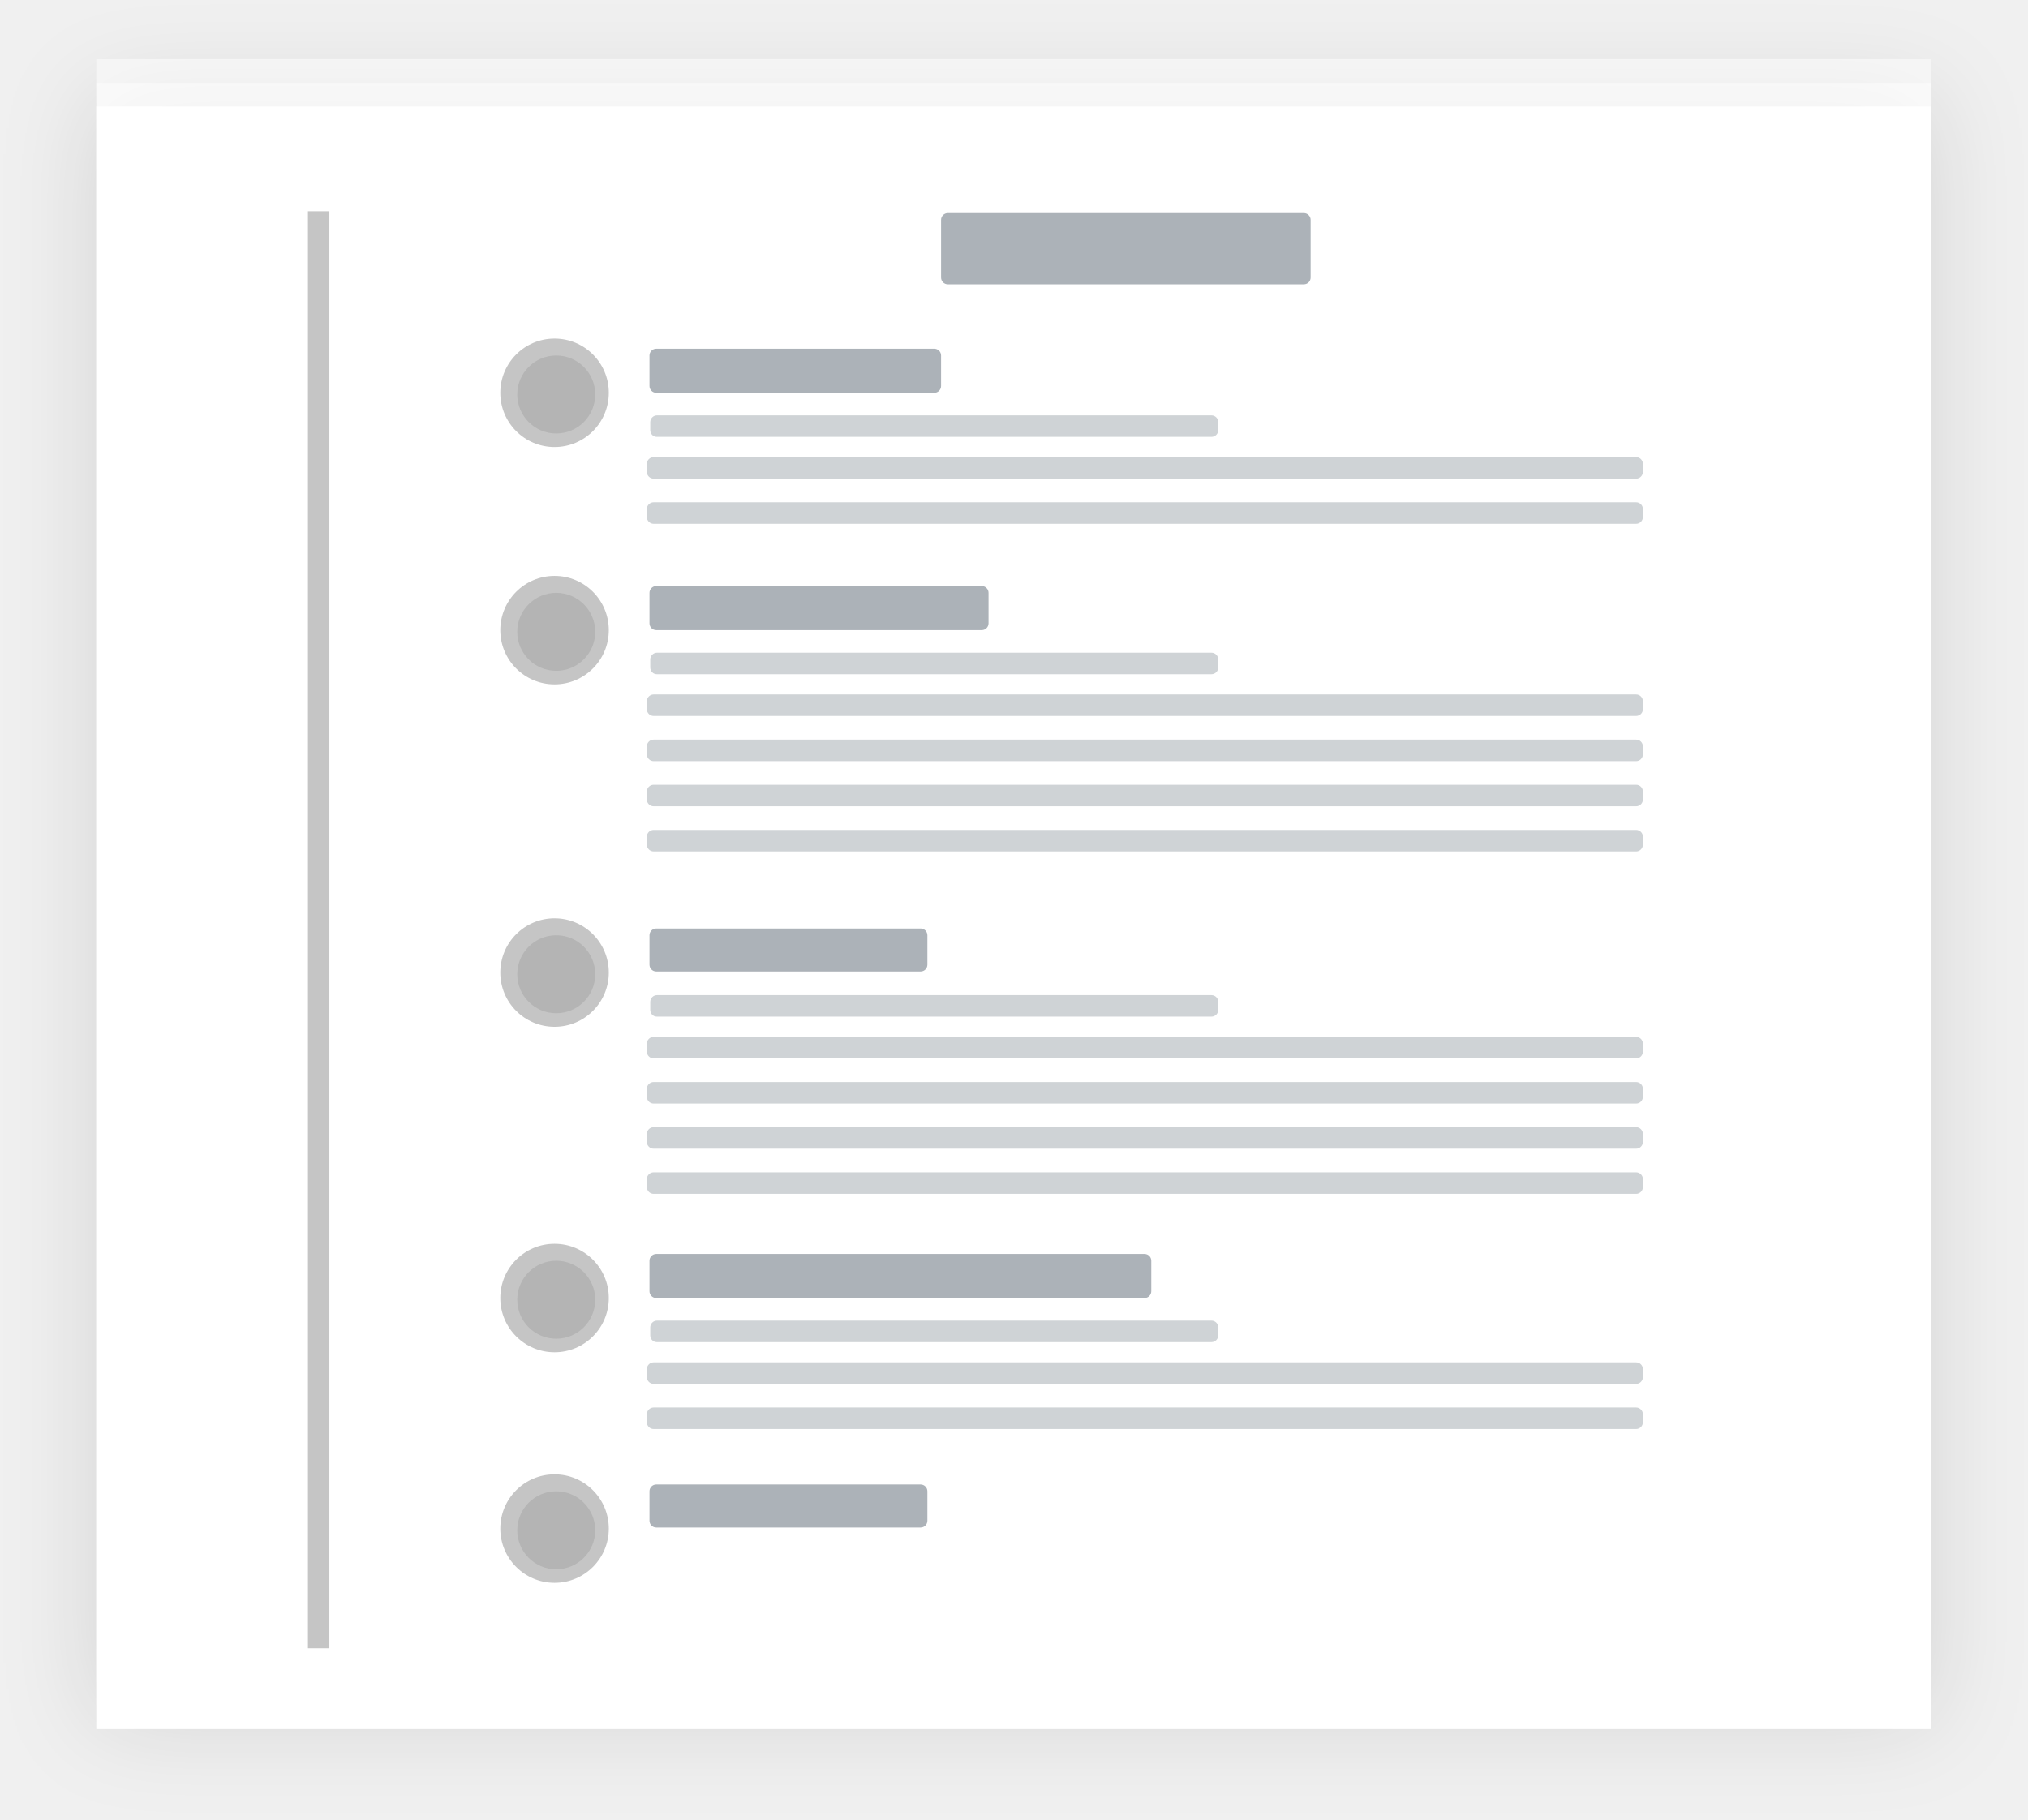
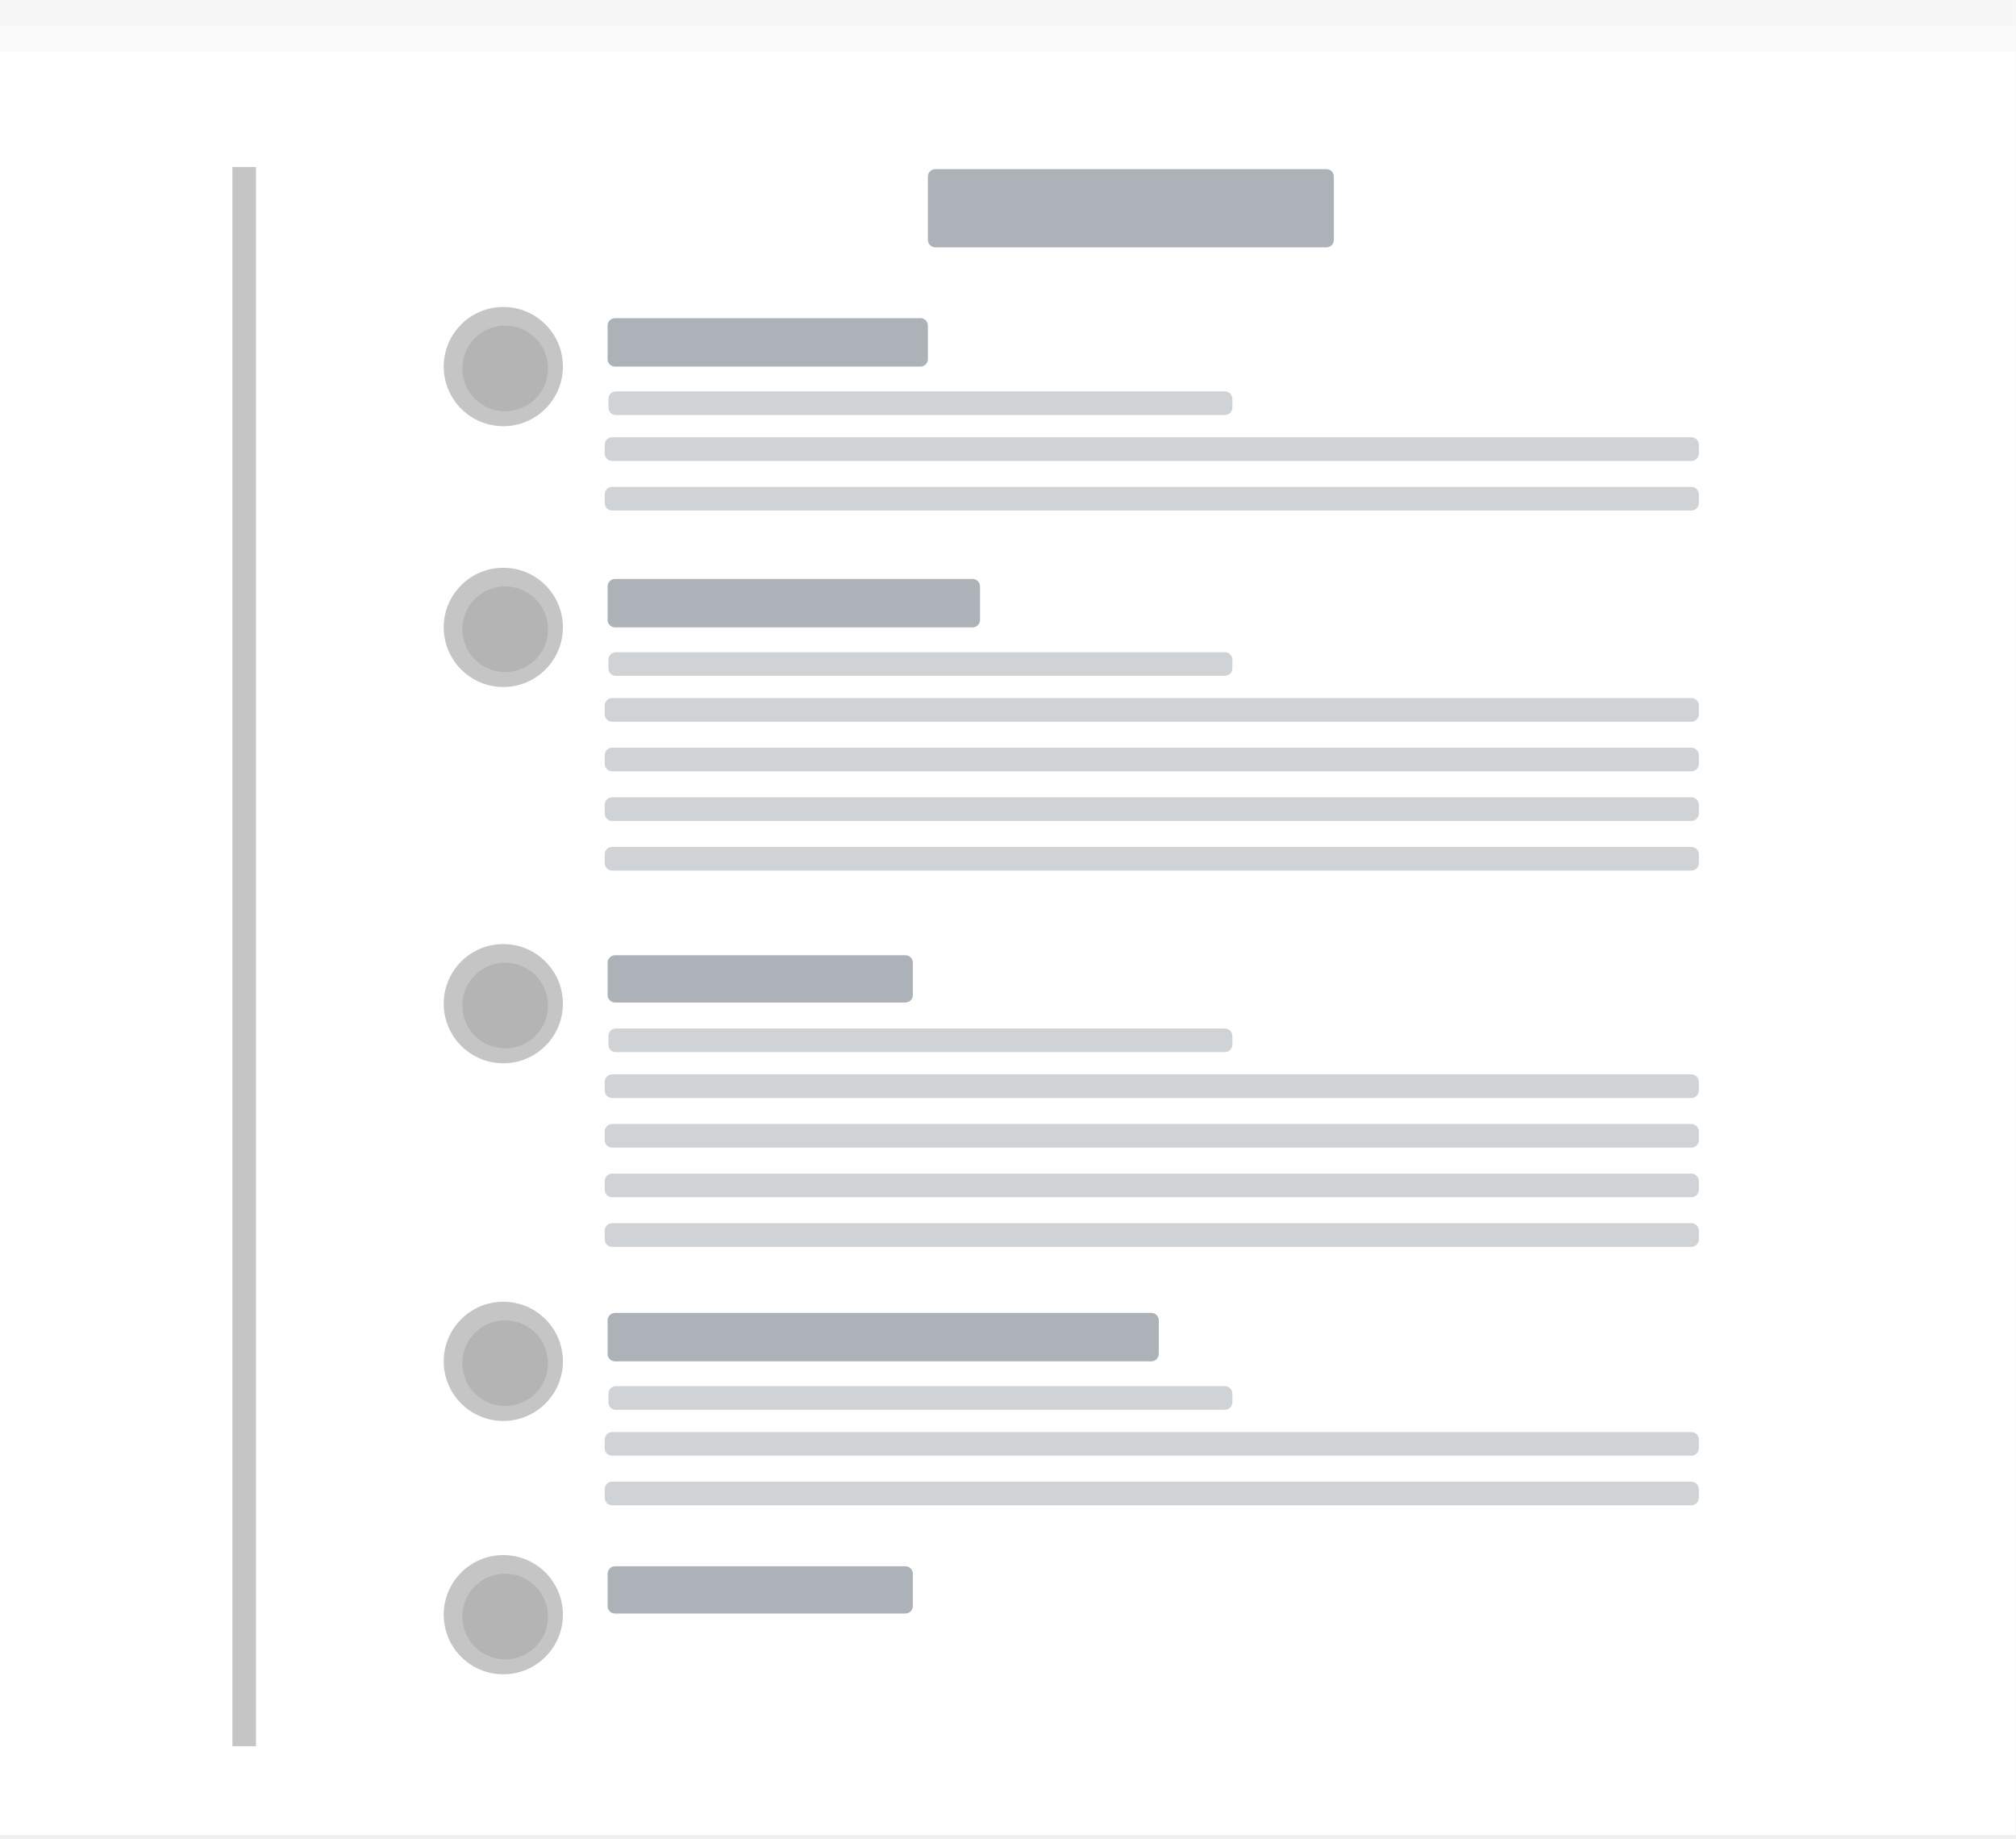
- <svg xmlns="http://www.w3.org/2000/svg" width="400" height="359" viewBox="0 0 400 359" fill="none">
-   <g filter="url(#filter0_d)">
-     <rect x="19" y="11.675" width="361.961" height="320.09" fill="white" fill-opacity="0.49" />
-   </g>
-   <rect x="19" y="21.007" width="361.961" height="320.09" fill="white" />
-   <rect opacity="0.46" x="19" y="16.341" width="361.961" height="320.09" fill="white" />
-   <path fill-rule="evenodd" clip-rule="evenodd" d="M109.377 88.187C115.287 88.187 120.077 83.396 120.077 77.485C120.077 71.575 115.287 66.784 109.377 66.784C103.468 66.784 98.677 71.575 98.677 77.485C98.677 83.396 103.468 88.187 109.377 88.187Z" fill="#C5C5C5" />
-   <path fill-rule="evenodd" clip-rule="evenodd" d="M109.712 85.512C113.959 85.512 117.402 82.068 117.402 77.82C117.402 73.572 113.959 70.128 109.712 70.128C105.464 70.128 102.021 73.572 102.021 77.82C102.021 82.068 105.464 85.512 109.712 85.512Z" fill="#B4B4B4" />
-   <path fill-rule="evenodd" clip-rule="evenodd" d="M129.591 81.939C128.852 81.939 128.253 82.538 128.253 83.277V84.843C128.253 85.582 128.811 86.18 129.549 86.18C139.048 86.18 198.367 86.18 228.704 86.18C231.264 86.18 236.491 86.18 238.952 86.18C239.691 86.18 240.289 85.582 240.289 84.843V83.277C240.289 82.538 239.691 81.939 238.952 81.939H129.591Z" fill="#CFD3D6" />
-   <path fill-rule="evenodd" clip-rule="evenodd" d="M128.922 90.177C128.183 90.177 127.584 90.776 127.584 91.515V93.081C127.584 93.82 128.182 94.419 128.921 94.419C142.096 94.419 249.411 94.419 303.733 94.419C308.612 94.419 319.018 94.419 322.713 94.419C323.452 94.419 324.049 93.82 324.049 93.081V91.515C324.049 90.776 323.45 90.177 322.711 90.177H128.922Z" fill="#CFD3D6" />
-   <path fill-rule="evenodd" clip-rule="evenodd" d="M128.922 99.085C128.183 99.085 127.584 99.683 127.584 100.422V101.988C127.584 102.727 128.182 103.326 128.921 103.326C142.096 103.326 249.411 103.326 303.733 103.326C308.612 103.326 319.018 103.326 322.713 103.326C323.452 103.326 324.049 102.727 324.049 101.988V100.422C324.049 99.683 323.45 99.085 322.711 99.085H128.922Z" fill="#CFD3D6" />
-   <path fill-rule="evenodd" clip-rule="evenodd" d="M129.44 68.79C128.701 68.79 128.102 69.389 128.102 70.128V76.148C128.102 76.886 128.701 77.485 129.44 77.485H184.278C185.017 77.485 185.616 76.886 185.616 76.148V70.128C185.616 69.389 185.017 68.79 184.278 68.79H129.44Z" fill="#ACB2B8" />
-   <path fill-rule="evenodd" clip-rule="evenodd" d="M186.953 42.036C186.215 42.036 185.616 42.635 185.616 43.374V54.744C185.616 55.483 186.215 56.082 186.953 56.082H257.173C257.912 56.082 258.511 55.483 258.511 54.744V43.374C258.511 42.635 257.912 42.036 257.173 42.036H186.953Z" fill="#ACB2B8" />
-   <path fill-rule="evenodd" clip-rule="evenodd" d="M109.377 266.771C115.287 266.771 120.077 261.98 120.077 256.069C120.077 250.159 115.287 245.368 109.377 245.368C103.468 245.368 98.677 250.159 98.677 256.069C98.677 261.98 103.468 266.771 109.377 266.771Z" fill="#C5C5C5" />
-   <path fill-rule="evenodd" clip-rule="evenodd" d="M109.712 264.096C113.959 264.096 117.402 260.652 117.402 256.404C117.402 252.156 113.959 248.712 109.712 248.712C105.464 248.712 102.021 252.156 102.021 256.404C102.021 260.652 105.464 264.096 109.712 264.096Z" fill="#B4B4B4" />
-   <path fill-rule="evenodd" clip-rule="evenodd" d="M129.591 260.523C128.852 260.523 128.253 261.122 128.253 261.861V263.427C128.253 264.166 128.811 264.764 129.549 264.764C139.048 264.764 198.367 264.764 228.704 264.764C231.264 264.764 236.491 264.764 238.952 264.764C239.691 264.764 240.289 264.166 240.289 263.427V261.861C240.289 261.122 239.691 260.523 238.952 260.523H129.591Z" fill="#CFD3D6" />
-   <path fill-rule="evenodd" clip-rule="evenodd" d="M128.922 268.761C128.183 268.761 127.584 269.36 127.584 270.099V271.665C127.584 272.404 128.182 273.003 128.921 273.003C142.096 273.003 249.411 273.003 303.733 273.003C308.612 273.003 319.018 273.003 322.713 273.003C323.452 273.003 324.049 272.404 324.049 271.665V270.099C324.049 269.36 323.45 268.761 322.711 268.761H128.922Z" fill="#CFD3D6" />
-   <path fill-rule="evenodd" clip-rule="evenodd" d="M128.922 277.668C128.183 277.668 127.584 278.267 127.584 279.006V280.572C127.584 281.311 128.182 281.91 128.921 281.91C142.096 281.91 249.411 281.91 303.733 281.91C308.612 281.91 319.018 281.91 322.713 281.91C323.452 281.91 324.049 281.311 324.049 280.572V279.006C324.049 278.267 323.45 277.668 322.711 277.668H128.922Z" fill="#CFD3D6" />
-   <path fill-rule="evenodd" clip-rule="evenodd" d="M129.44 247.374C128.701 247.374 128.102 247.973 128.102 248.712V254.732C128.102 255.47 128.701 256.069 129.44 256.069H225.741C226.48 256.069 227.079 255.47 227.079 254.732V248.712C227.079 247.973 226.48 247.374 225.741 247.374H129.44Z" fill="#ACB2B8" />
-   <path fill-rule="evenodd" clip-rule="evenodd" d="M109.377 135.007C115.287 135.007 120.077 130.216 120.077 124.305C120.077 118.395 115.287 113.604 109.377 113.604C103.468 113.604 98.677 118.395 98.677 124.305C98.677 130.216 103.468 135.007 109.377 135.007Z" fill="#C5C5C5" />
-   <path fill-rule="evenodd" clip-rule="evenodd" d="M109.712 132.331C113.959 132.331 117.402 128.888 117.402 124.64C117.402 120.391 113.959 116.948 109.712 116.948C105.464 116.948 102.021 120.391 102.021 124.64C102.021 128.888 105.464 132.331 109.712 132.331Z" fill="#B4B4B4" />
-   <path fill-rule="evenodd" clip-rule="evenodd" d="M129.591 128.759C128.852 128.759 128.253 129.357 128.253 130.096V131.662C128.253 132.401 128.811 133 129.549 133C139.048 133 198.367 133 228.704 133C231.264 133 236.491 133 238.952 133C239.691 133 240.289 132.401 240.289 131.662V130.096C240.289 129.357 239.691 128.759 238.952 128.759H129.591Z" fill="#CFD3D6" />
-   <path fill-rule="evenodd" clip-rule="evenodd" d="M128.922 136.997C128.183 136.997 127.584 137.596 127.584 138.335V139.901C127.584 140.64 128.182 141.239 128.921 141.239C142.096 141.239 249.411 141.239 303.733 141.239C308.612 141.239 319.018 141.239 322.713 141.239C323.452 141.239 324.049 140.64 324.049 139.901V138.335C324.049 137.596 323.45 136.997 322.711 136.997H128.922Z" fill="#CFD3D6" />
-   <path fill-rule="evenodd" clip-rule="evenodd" d="M128.922 145.904C128.183 145.904 127.584 146.503 127.584 147.242V148.808C127.584 149.547 128.182 150.146 128.921 150.146C142.096 150.146 249.411 150.146 303.733 150.146C308.612 150.146 319.018 150.146 322.713 150.146C323.452 150.146 324.049 149.547 324.049 148.808V147.242C324.049 146.503 323.45 145.904 322.711 145.904H128.922Z" fill="#CFD3D6" />
-   <path fill-rule="evenodd" clip-rule="evenodd" d="M128.922 154.811C128.183 154.811 127.584 155.41 127.584 156.149V157.715C127.584 158.454 128.182 159.053 128.921 159.053C142.096 159.053 249.411 159.053 303.733 159.053C308.612 159.053 319.018 159.053 322.713 159.053C323.452 159.053 324.049 158.454 324.049 157.715V156.149C324.049 155.41 323.45 154.811 322.711 154.811H128.922Z" fill="#CFD3D6" />
-   <path fill-rule="evenodd" clip-rule="evenodd" d="M128.922 163.719C128.183 163.719 127.584 164.317 127.584 165.056V166.622C127.584 167.361 128.182 167.96 128.921 167.96C142.096 167.96 249.411 167.96 303.733 167.96C308.612 167.96 319.018 167.96 322.713 167.96C323.452 167.96 324.049 167.361 324.049 166.622V165.056C324.049 164.317 323.45 163.719 322.711 163.719H128.922Z" fill="#CFD3D6" />
-   <path fill-rule="evenodd" clip-rule="evenodd" d="M129.44 115.61C128.701 115.61 128.102 116.209 128.102 116.948V122.968C128.102 123.706 128.701 124.305 129.44 124.305H193.641C194.38 124.305 194.978 123.706 194.978 122.968V116.948C194.978 116.209 194.38 115.61 193.641 115.61H129.44Z" fill="#ACB2B8" />
-   <path fill-rule="evenodd" clip-rule="evenodd" d="M109.377 202.561C115.287 202.561 120.077 197.77 120.077 191.859C120.077 185.949 115.287 181.158 109.377 181.158C103.468 181.158 98.677 185.949 98.677 191.859C98.677 197.77 103.468 202.561 109.377 202.561Z" fill="#C5C5C5" />
-   <path fill-rule="evenodd" clip-rule="evenodd" d="M109.712 199.886C113.959 199.886 117.402 196.442 117.402 192.194C117.402 187.946 113.959 184.502 109.712 184.502C105.464 184.502 102.021 187.946 102.021 192.194C102.021 196.442 105.464 199.886 109.712 199.886Z" fill="#B4B4B4" />
-   <path fill-rule="evenodd" clip-rule="evenodd" d="M129.591 196.313C128.852 196.313 128.253 196.912 128.253 197.65V199.217C128.253 199.955 128.811 200.554 129.549 200.554C139.048 200.554 198.367 200.554 228.704 200.554C231.264 200.554 236.491 200.554 238.952 200.554C239.691 200.554 240.289 199.955 240.289 199.217V197.65C240.289 196.912 239.691 196.313 238.952 196.313H129.591Z" fill="#CFD3D6" />
-   <path fill-rule="evenodd" clip-rule="evenodd" d="M128.922 204.551C128.183 204.551 127.584 205.15 127.584 205.889V207.455C127.584 208.194 128.182 208.793 128.921 208.793C142.096 208.793 249.411 208.793 303.733 208.793C308.612 208.793 319.018 208.793 322.713 208.793C323.452 208.793 324.049 208.194 324.049 207.455V205.889C324.049 205.15 323.45 204.551 322.711 204.551H128.922Z" fill="#CFD3D6" />
-   <path fill-rule="evenodd" clip-rule="evenodd" d="M128.922 213.458C128.183 213.458 127.584 214.057 127.584 214.796V216.362C127.584 217.101 128.182 217.7 128.921 217.7C142.096 217.7 249.411 217.7 303.733 217.7C308.612 217.7 319.018 217.7 322.713 217.7C323.452 217.7 324.049 217.101 324.049 216.362V214.796C324.049 214.057 323.45 213.458 322.711 213.458H128.922Z" fill="#CFD3D6" />
-   <path fill-rule="evenodd" clip-rule="evenodd" d="M128.922 222.366C128.183 222.366 127.584 222.965 127.584 223.703V225.27C127.584 226.008 128.182 226.607 128.921 226.607C142.096 226.607 249.411 226.607 303.733 226.607C308.612 226.607 319.018 226.607 322.713 226.607C323.452 226.607 324.049 226.008 324.049 225.27V223.703C324.049 222.965 323.45 222.366 322.711 222.366H128.922Z" fill="#CFD3D6" />
-   <path fill-rule="evenodd" clip-rule="evenodd" d="M128.922 231.273C128.183 231.273 127.584 231.872 127.584 232.61V234.177C127.584 234.915 128.182 235.514 128.921 235.514C142.096 235.514 249.411 235.514 303.733 235.514C308.612 235.514 319.018 235.514 322.713 235.514C323.452 235.514 324.049 234.915 324.049 234.177V232.61C324.049 231.872 323.45 231.273 322.711 231.273H128.922Z" fill="#CFD3D6" />
-   <path fill-rule="evenodd" clip-rule="evenodd" d="M129.44 183.164C128.701 183.164 128.102 183.763 128.102 184.502V190.31C128.102 191.048 128.701 191.647 129.44 191.647H181.578C182.317 191.647 182.916 191.048 182.916 190.31V184.502C182.916 183.763 182.317 183.164 181.578 183.164H129.44Z" fill="#ACB2B8" />
-   <path fill-rule="evenodd" clip-rule="evenodd" d="M109.377 312.253C115.287 312.253 120.077 307.462 120.077 301.551C120.077 295.641 115.287 290.85 109.377 290.85C103.468 290.85 98.677 295.641 98.677 301.551C98.677 307.462 103.468 312.253 109.377 312.253Z" fill="#C5C5C5" />
-   <path fill-rule="evenodd" clip-rule="evenodd" d="M109.712 309.578C113.959 309.578 117.402 306.134 117.402 301.886C117.402 297.638 113.959 294.194 109.712 294.194C105.464 294.194 102.021 297.638 102.021 301.886C102.021 306.134 105.464 309.578 109.712 309.578Z" fill="#B4B4B4" />
-   <path fill-rule="evenodd" clip-rule="evenodd" d="M129.44 292.856C128.701 292.856 128.102 293.455 128.102 294.194V300.002C128.102 300.74 128.701 301.339 129.44 301.339H181.578C182.317 301.339 182.916 300.74 182.916 300.002V294.194C182.916 293.455 182.317 292.856 181.578 292.856H129.44Z" fill="#ACB2B8" />
-   <path fill-rule="evenodd" clip-rule="evenodd" d="M60.736 41.665V325.157H64.966V41.665H60.736Z" fill="#C5C5C5" />
-   <defs>
-     <filter id="filter0_d" x="0.027" y="0.291" width="399.908" height="358.036" filterUnits="userSpaceOnUse" color-interpolation-filters="sRGB">
-       <feFlood flood-opacity="0" result="BackgroundImageFix" />
-       <feColorMatrix in="SourceAlpha" type="matrix" values="0 0 0 0 0 0 0 0 0 0 0 0 0 0 0 0 0 0 127 0" />
-       <feOffset dy="7.589" />
-       <feGaussianBlur stdDeviation="9.487" />
-       <feColorMatrix type="matrix" values="0 0 0 0 0 0 0 0 0 0 0 0 0 0 0 0 0 0 0.12 0" />
-       <feBlend mode="normal" in2="BackgroundImageFix" result="effect1_dropShadow" />
-       <feBlend mode="normal" in="SourceGraphic" in2="effect1_dropShadow" result="shape" />
-     </filter>
-   </defs>
+ <svg xmlns="http://www.w3.org/2000/svg" width="362" height="330" viewBox="0 0 362 330" fill="none">
+   <rect width="361.961" height="320.09" fill="white" fill-opacity="0.49" />
+   <rect y="9.332" width="361.961" height="320.09" fill="white" />
+   <rect opacity="0.46" y="4.666" width="361.961" height="320.09" fill="white" />
+   <path fill-rule="evenodd" clip-rule="evenodd" d="M90.377 76.512C96.287 76.512 101.077 71.721 101.077 65.811C101.077 59.9 96.287 55.109 90.377 55.109C84.468 55.109 79.677 59.9 79.677 65.811C79.677 71.721 84.468 76.512 90.377 76.512Z" fill="#C5C5C5" />
+   <path fill-rule="evenodd" clip-rule="evenodd" d="M90.712 73.837C94.959 73.837 98.402 70.393 98.402 66.145C98.402 61.897 94.959 58.453 90.712 58.453C86.464 58.453 83.021 61.897 83.021 66.145C83.021 70.393 86.464 73.837 90.712 73.837Z" fill="#B4B4B4" />
+   <path fill-rule="evenodd" clip-rule="evenodd" d="M110.591 70.264C109.852 70.264 109.253 70.863 109.253 71.602V73.168C109.253 73.907 109.811 74.506 110.549 74.506C120.048 74.506 179.367 74.506 209.704 74.506C212.263 74.506 217.491 74.506 219.952 74.506C220.691 74.506 221.289 73.907 221.289 73.168V71.602C221.289 70.863 220.691 70.264 219.952 70.264H110.591Z" fill="#CFD3D6" />
+   <path fill-rule="evenodd" clip-rule="evenodd" d="M109.922 78.502C109.183 78.502 108.584 79.101 108.584 79.84V81.406C108.584 82.145 109.182 82.744 109.921 82.744C123.096 82.744 230.411 82.744 284.733 82.744C289.612 82.744 300.018 82.744 303.713 82.744C304.452 82.744 305.049 82.145 305.049 81.406V79.84C305.049 79.101 304.45 78.502 303.711 78.502H109.922Z" fill="#CFD3D6" />
+   <path fill-rule="evenodd" clip-rule="evenodd" d="M109.922 87.41C109.183 87.41 108.584 88.008 108.584 88.747V90.314C108.584 91.052 109.182 91.651 109.921 91.651C123.096 91.651 230.411 91.651 284.733 91.651C289.612 91.651 300.018 91.651 303.713 91.651C304.452 91.651 305.049 91.052 305.049 90.314V88.747C305.049 88.008 304.45 87.41 303.711 87.41H109.922Z" fill="#CFD3D6" />
+   <path fill-rule="evenodd" clip-rule="evenodd" d="M110.44 57.115C109.701 57.115 109.102 57.714 109.102 58.453V64.473C109.102 65.212 109.701 65.811 110.44 65.811H165.278C166.017 65.811 166.616 65.212 166.616 64.473V58.453C166.616 57.714 166.017 57.115 165.278 57.115H110.44Z" fill="#ACB2B8" />
+   <path fill-rule="evenodd" clip-rule="evenodd" d="M167.953 30.361C167.215 30.361 166.616 30.96 166.616 31.699V43.07C166.616 43.808 167.215 44.407 167.953 44.407H238.173C238.912 44.407 239.511 43.808 239.511 43.07V31.699C239.511 30.96 238.912 30.361 238.173 30.361H167.953Z" fill="#ACB2B8" />
+   <path fill-rule="evenodd" clip-rule="evenodd" d="M90.377 255.096C96.287 255.096 101.077 250.305 101.077 244.395C101.077 238.484 96.287 233.693 90.377 233.693C84.468 233.693 79.677 238.484 79.677 244.395C79.677 250.305 84.468 255.096 90.377 255.096Z" fill="#C5C5C5" />
+   <path fill-rule="evenodd" clip-rule="evenodd" d="M90.712 252.421C94.959 252.421 98.402 248.977 98.402 244.729C98.402 240.481 94.959 237.037 90.712 237.037C86.464 237.037 83.021 240.481 83.021 244.729C83.021 248.977 86.464 252.421 90.712 252.421Z" fill="#B4B4B4" />
+   <path fill-rule="evenodd" clip-rule="evenodd" d="M110.591 248.848C109.852 248.848 109.253 249.447 109.253 250.186V251.752C109.253 252.491 109.811 253.09 110.549 253.09C120.048 253.09 179.367 253.09 209.704 253.09C212.263 253.09 217.491 253.09 219.952 253.09C220.691 253.09 221.289 252.491 221.289 251.752V250.186C221.289 249.447 220.691 248.848 219.952 248.848H110.591Z" fill="#CFD3D6" />
+   <path fill-rule="evenodd" clip-rule="evenodd" d="M109.922 257.086C109.183 257.086 108.584 257.685 108.584 258.424V259.99C108.584 260.729 109.182 261.328 109.921 261.328C123.096 261.328 230.411 261.328 284.733 261.328C289.612 261.328 300.018 261.328 303.713 261.328C304.452 261.328 305.049 260.729 305.049 259.99V258.424C305.049 257.685 304.45 257.086 303.711 257.086H109.922Z" fill="#CFD3D6" />
+   <path fill-rule="evenodd" clip-rule="evenodd" d="M109.922 265.994C109.183 265.994 108.584 266.593 108.584 267.331V268.898C108.584 269.636 109.182 270.235 109.921 270.235C123.096 270.235 230.411 270.235 284.733 270.235C289.612 270.235 300.018 270.235 303.713 270.235C304.452 270.235 305.049 269.636 305.049 268.898V267.331C305.049 266.593 304.45 265.994 303.711 265.994H109.922Z" fill="#CFD3D6" />
+   <path fill-rule="evenodd" clip-rule="evenodd" d="M110.44 235.699C109.701 235.699 109.102 236.298 109.102 237.037V243.057C109.102 243.795 109.701 244.394 110.44 244.394H206.741C207.48 244.394 208.079 243.795 208.079 243.057V237.037C208.079 236.298 207.48 235.699 206.741 235.699H110.44Z" fill="#ACB2B8" />
+   <path fill-rule="evenodd" clip-rule="evenodd" d="M90.377 123.332C96.287 123.332 101.077 118.541 101.077 112.63C101.077 106.72 96.287 101.929 90.377 101.929C84.468 101.929 79.677 106.72 79.677 112.63C79.677 118.541 84.468 123.332 90.377 123.332Z" fill="#C5C5C5" />
+   <path fill-rule="evenodd" clip-rule="evenodd" d="M90.712 120.657C94.959 120.657 98.402 117.213 98.402 112.965C98.402 108.717 94.959 105.273 90.712 105.273C86.464 105.273 83.021 108.717 83.021 112.965C83.021 117.213 86.464 120.657 90.712 120.657Z" fill="#B4B4B4" />
+   <path fill-rule="evenodd" clip-rule="evenodd" d="M110.591 117.084C109.852 117.084 109.253 117.683 109.253 118.421V119.988C109.253 120.726 109.811 121.325 110.549 121.325C120.048 121.325 179.367 121.325 209.704 121.325C212.263 121.325 217.491 121.325 219.952 121.325C220.691 121.325 221.289 120.726 221.289 119.988V118.421C221.289 117.683 220.691 117.084 219.952 117.084H110.591Z" fill="#CFD3D6" />
+   <path fill-rule="evenodd" clip-rule="evenodd" d="M109.922 125.322C109.183 125.322 108.584 125.921 108.584 126.66V128.226C108.584 128.965 109.182 129.564 109.921 129.564C123.096 129.564 230.411 129.564 284.733 129.564C289.612 129.564 300.018 129.564 303.713 129.564C304.452 129.564 305.049 128.965 305.049 128.226V126.66C305.049 125.921 304.45 125.322 303.711 125.322H109.922Z" fill="#CFD3D6" />
+   <path fill-rule="evenodd" clip-rule="evenodd" d="M109.922 134.229C109.183 134.229 108.584 134.828 108.584 135.567V137.133C108.584 137.872 109.182 138.471 109.921 138.471C123.096 138.471 230.411 138.471 284.733 138.471C289.612 138.471 300.018 138.471 303.713 138.471C304.452 138.471 305.049 137.872 305.049 137.133V135.567C305.049 134.828 304.45 134.229 303.711 134.229H109.922Z" fill="#CFD3D6" />
+   <path fill-rule="evenodd" clip-rule="evenodd" d="M109.922 143.136C109.183 143.136 108.584 143.735 108.584 144.474V146.04C108.584 146.779 109.182 147.378 109.921 147.378C123.096 147.378 230.411 147.378 284.733 147.378C289.612 147.378 300.018 147.378 303.713 147.378C304.452 147.378 305.049 146.779 305.049 146.04V144.474C305.049 143.735 304.45 143.136 303.711 143.136H109.922Z" fill="#CFD3D6" />
+   <path fill-rule="evenodd" clip-rule="evenodd" d="M109.922 152.044C109.183 152.044 108.584 152.643 108.584 153.381V154.948C108.584 155.686 109.182 156.285 109.921 156.285C123.096 156.285 230.411 156.285 284.733 156.285C289.612 156.285 300.018 156.285 303.713 156.285C304.452 156.285 305.049 155.686 305.049 154.948V153.381C305.049 152.643 304.45 152.044 303.711 152.044H109.922Z" fill="#CFD3D6" />
+   <path fill-rule="evenodd" clip-rule="evenodd" d="M110.44 103.935C109.701 103.935 109.102 104.534 109.102 105.273V111.293C109.102 112.032 109.701 112.63 110.44 112.63H174.641C175.38 112.63 175.978 112.032 175.978 111.293V105.273C175.978 104.534 175.38 103.935 174.641 103.935H110.44Z" fill="#ACB2B8" />
+   <path fill-rule="evenodd" clip-rule="evenodd" d="M90.377 190.886C96.287 190.886 101.077 186.095 101.077 180.185C101.077 174.274 96.287 169.483 90.377 169.483C84.468 169.483 79.677 174.274 79.677 180.185C79.677 186.095 84.468 190.886 90.377 190.886Z" fill="#C5C5C5" />
+   <path fill-rule="evenodd" clip-rule="evenodd" d="M90.712 188.211C94.959 188.211 98.402 184.767 98.402 180.519C98.402 176.271 94.959 172.827 90.712 172.827C86.464 172.827 83.021 176.271 83.021 180.519C83.021 184.767 86.464 188.211 90.712 188.211Z" fill="#B4B4B4" />
+   <path fill-rule="evenodd" clip-rule="evenodd" d="M110.591 184.638C109.852 184.638 109.253 185.237 109.253 185.976V187.542C109.253 188.281 109.811 188.879 110.549 188.879C120.048 188.879 179.367 188.879 209.704 188.879C212.263 188.879 217.491 188.879 219.952 188.879C220.691 188.879 221.289 188.281 221.289 187.542V185.976C221.289 185.237 220.691 184.638 219.952 184.638H110.591Z" fill="#CFD3D6" />
+   <path fill-rule="evenodd" clip-rule="evenodd" d="M109.922 192.876C109.183 192.876 108.584 193.475 108.584 194.214V195.78C108.584 196.519 109.182 197.118 109.921 197.118C123.096 197.118 230.411 197.118 284.733 197.118C289.612 197.118 300.018 197.118 303.713 197.118C304.452 197.118 305.049 196.519 305.049 195.78V194.214C305.049 193.475 304.45 192.876 303.711 192.876H109.922Z" fill="#CFD3D6" />
+   <path fill-rule="evenodd" clip-rule="evenodd" d="M109.922 201.784C109.183 201.784 108.584 202.383 108.584 203.121V204.688C108.584 205.426 109.182 206.025 109.921 206.025C123.096 206.025 230.411 206.025 284.733 206.025C289.612 206.025 300.018 206.025 303.713 206.025C304.452 206.025 305.049 205.426 305.049 204.688V203.121C305.049 202.383 304.45 201.784 303.711 201.784H109.922Z" fill="#CFD3D6" />
+   <path fill-rule="evenodd" clip-rule="evenodd" d="M109.922 210.691C109.183 210.691 108.584 211.29 108.584 212.029V213.595C108.584 214.334 109.182 214.932 109.921 214.932C123.096 214.932 230.411 214.932 284.733 214.932C289.612 214.932 300.018 214.932 303.713 214.932C304.452 214.932 305.049 214.334 305.049 213.595V212.029C305.049 211.29 304.45 210.691 303.711 210.691H109.922Z" fill="#CFD3D6" />
+   <path fill-rule="evenodd" clip-rule="evenodd" d="M109.922 219.598C109.183 219.598 108.584 220.197 108.584 220.936V222.502C108.584 223.241 109.182 223.839 109.921 223.839C123.096 223.839 230.411 223.839 284.733 223.839C289.612 223.839 300.018 223.839 303.713 223.839C304.452 223.839 305.049 223.241 305.049 222.502V220.936C305.049 220.197 304.45 219.598 303.711 219.598H109.922Z" fill="#CFD3D6" />
+   <path fill-rule="evenodd" clip-rule="evenodd" d="M110.44 171.49C109.701 171.49 109.102 172.088 109.102 172.827V178.635C109.102 179.374 109.701 179.973 110.44 179.973H162.578C163.317 179.973 163.916 179.374 163.916 178.635V172.827C163.916 172.088 163.317 171.49 162.578 171.49H110.44Z" fill="#ACB2B8" />
+   <path fill-rule="evenodd" clip-rule="evenodd" d="M90.377 300.578C96.287 300.578 101.077 295.787 101.077 289.876C101.077 283.966 96.287 279.175 90.377 279.175C84.468 279.175 79.677 283.966 79.677 289.876C79.677 295.787 84.468 300.578 90.377 300.578Z" fill="#C5C5C5" />
+   <path fill-rule="evenodd" clip-rule="evenodd" d="M90.712 297.903C94.959 297.903 98.402 294.459 98.402 290.211C98.402 285.963 94.959 282.519 90.712 282.519C86.464 282.519 83.021 285.963 83.021 290.211C83.021 294.459 86.464 297.903 90.712 297.903Z" fill="#B4B4B4" />
+   <path fill-rule="evenodd" clip-rule="evenodd" d="M110.44 281.181C109.701 281.181 109.102 281.78 109.102 282.519V288.327C109.102 289.066 109.701 289.664 110.44 289.664H162.578C163.317 289.664 163.916 289.066 163.916 288.327V282.519C163.916 281.78 163.317 281.181 162.578 281.181H110.44Z" fill="#ACB2B8" />
+   <path fill-rule="evenodd" clip-rule="evenodd" d="M41.736 29.99V313.482H45.966V29.99H41.736Z" fill="#C5C5C5" />
</svg>
